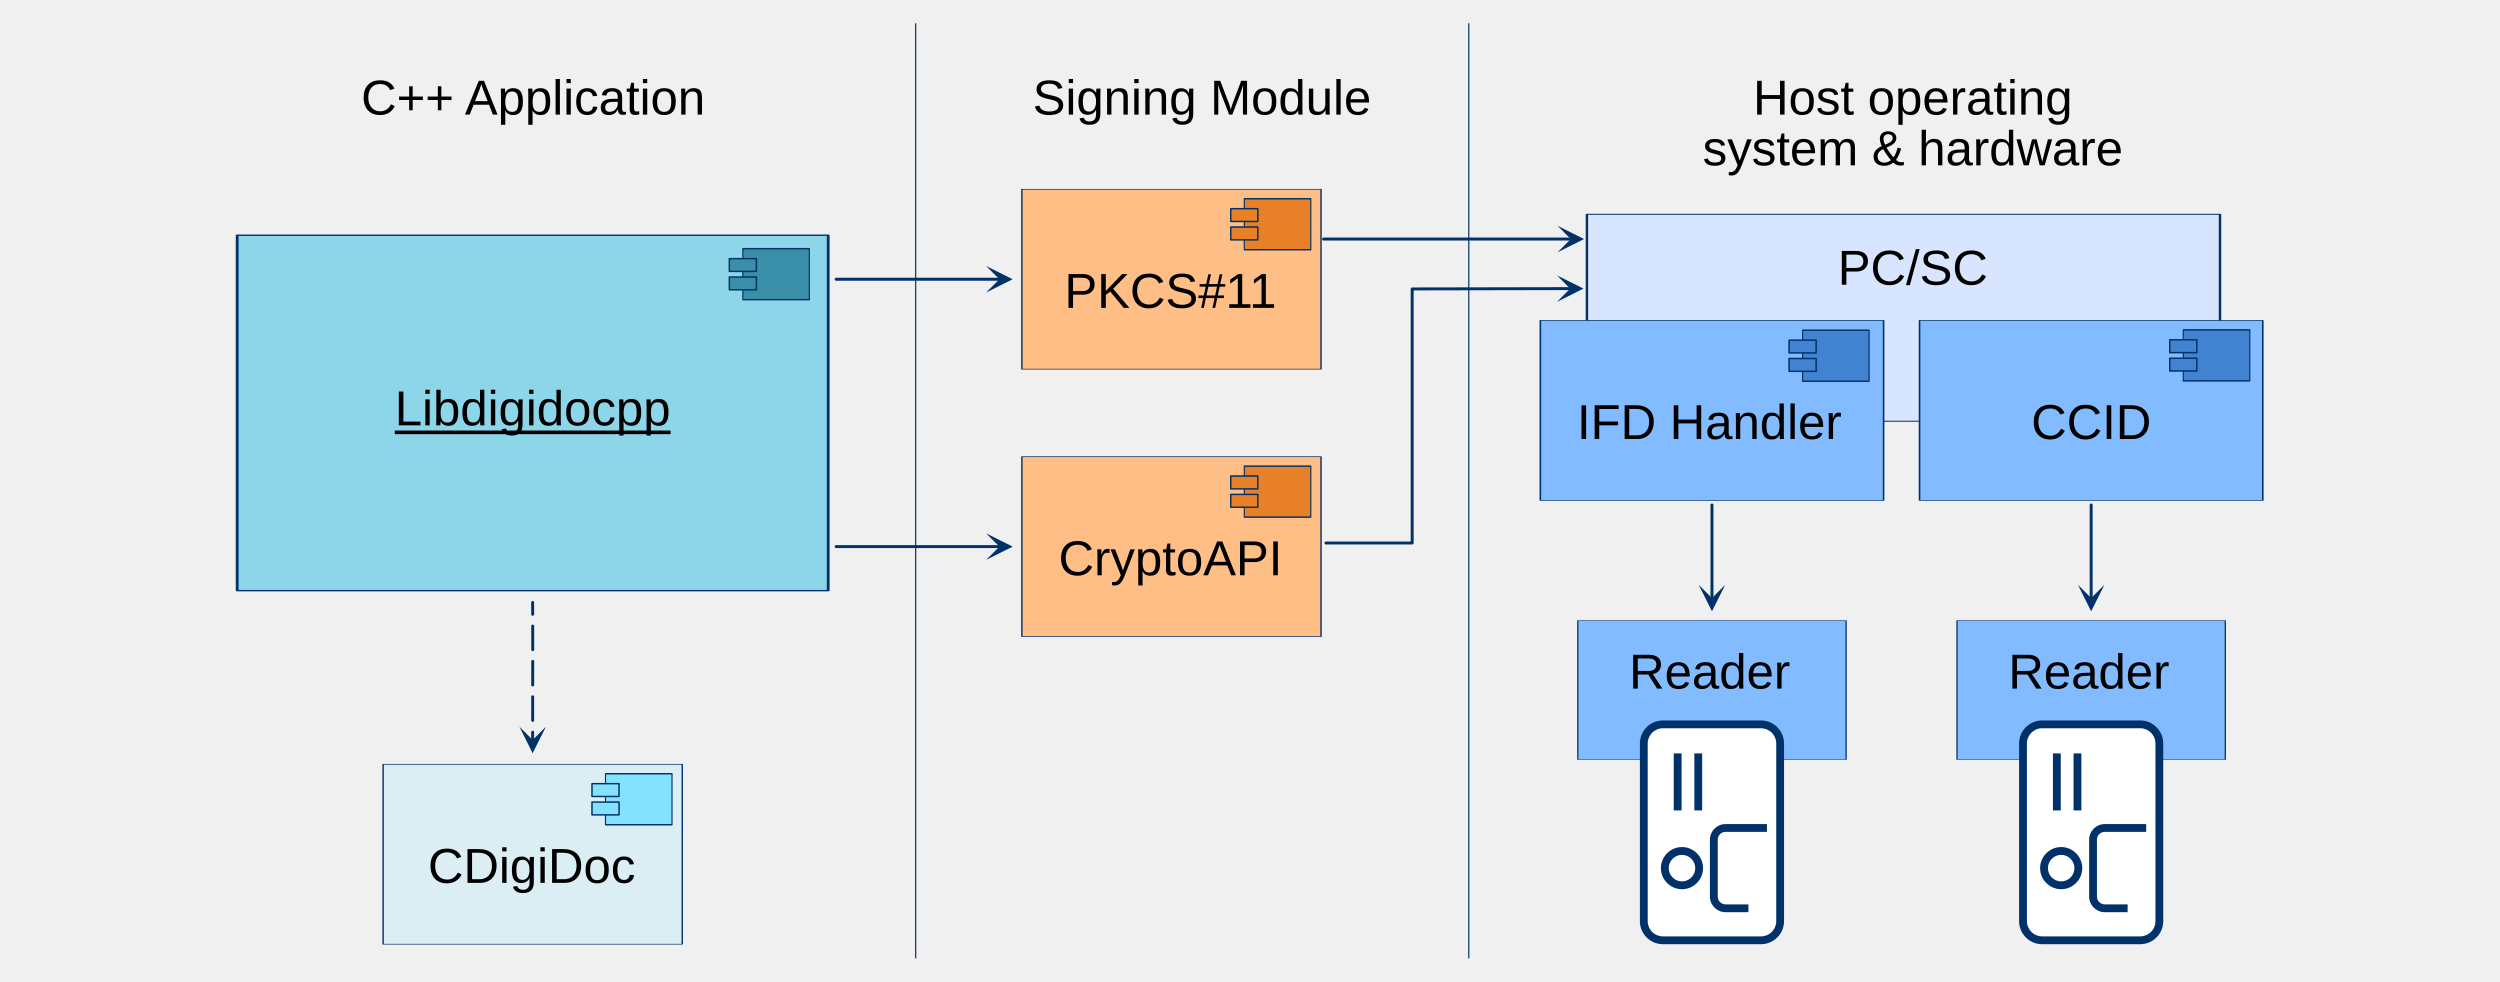
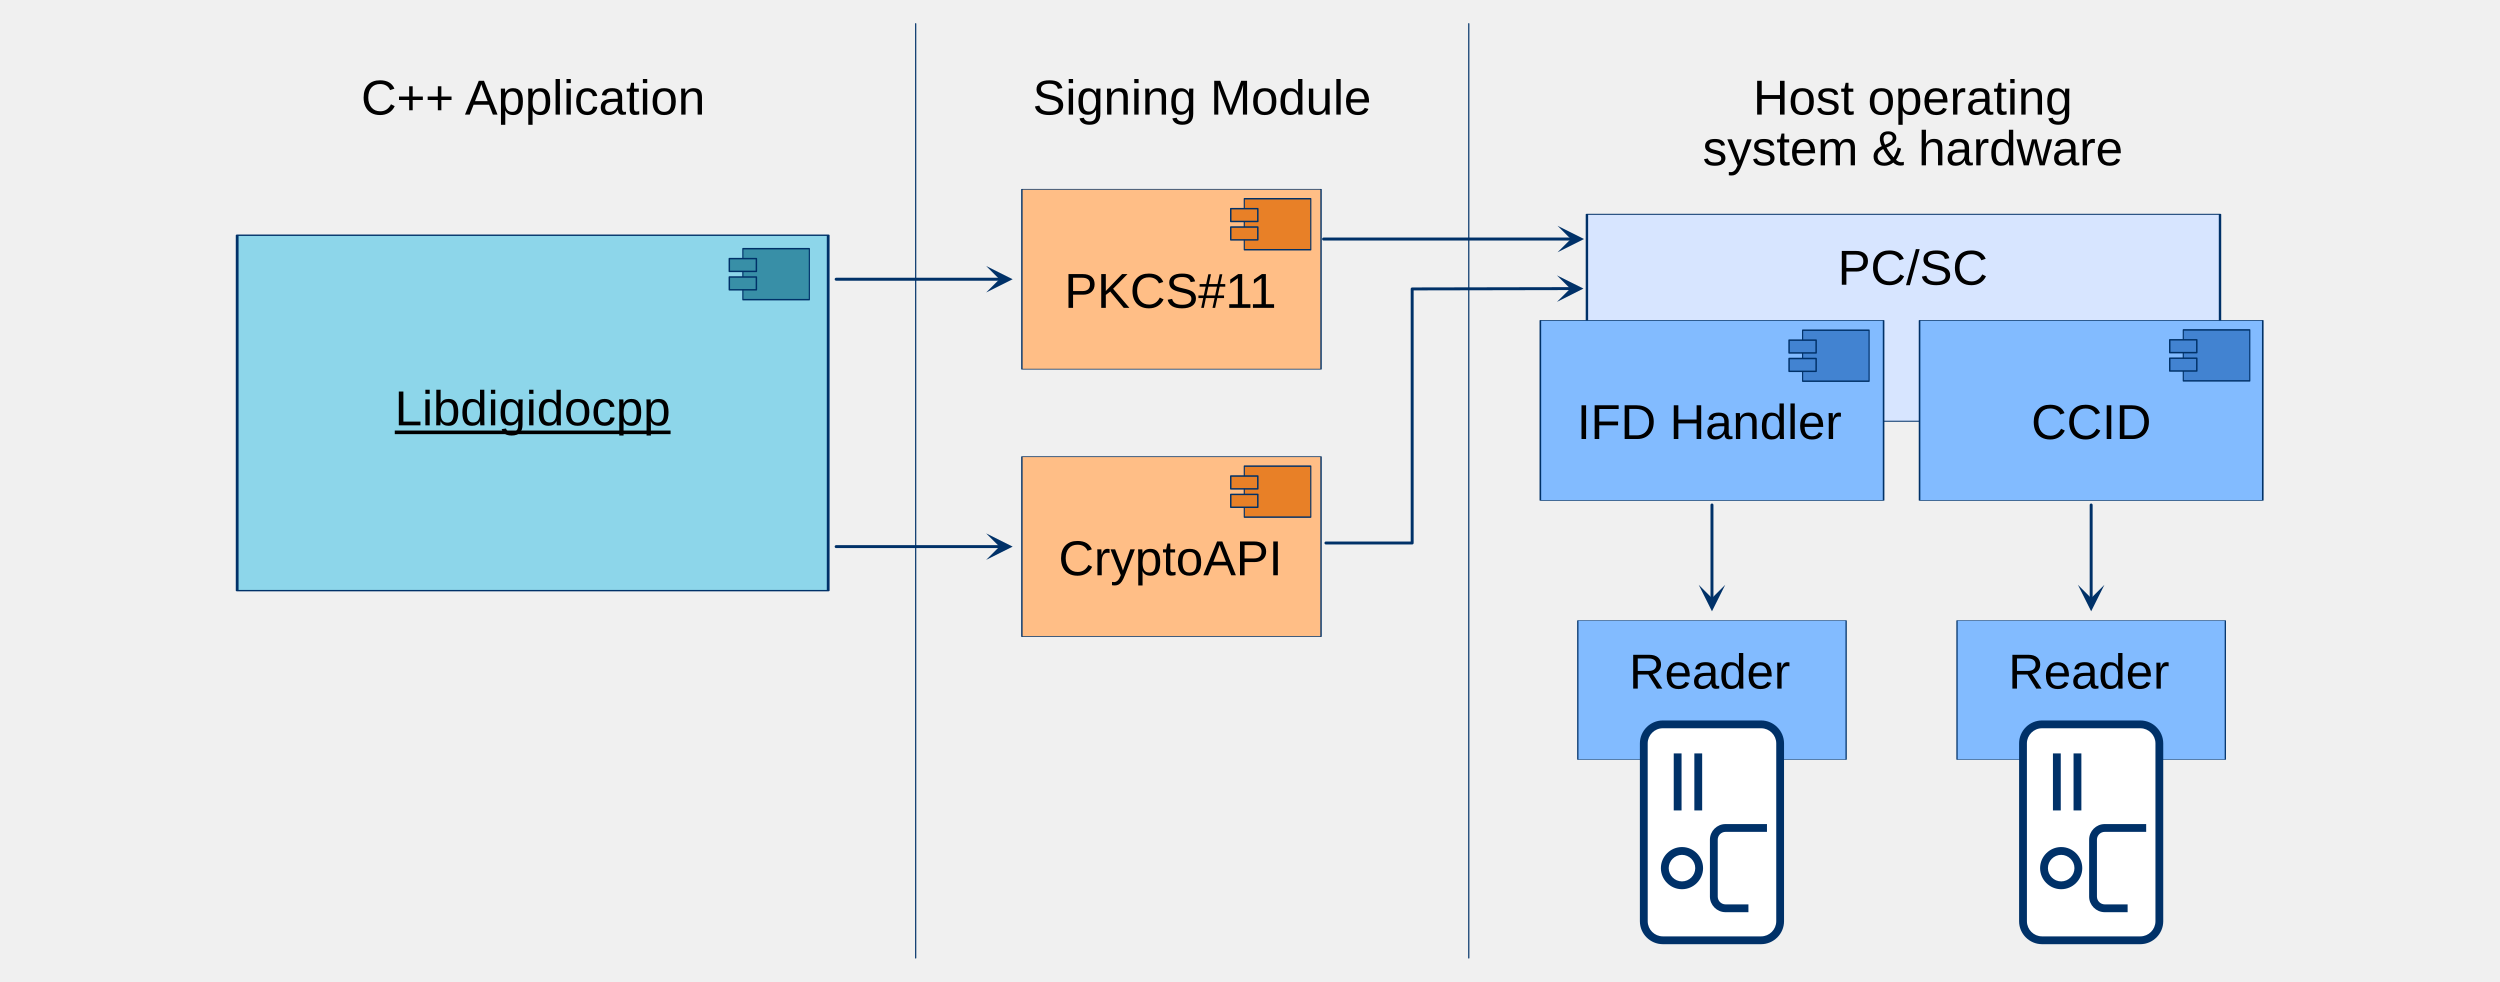
<svg xmlns="http://www.w3.org/2000/svg" width="578" height="227" viewBox="0 0 11575 5552" version="1.1" xml:space="preserve" style="fill-rule:evenodd;clip-rule:evenodd;stroke-linecap:round;stroke-linejoin:round;stroke-miterlimit:1.5;">
  <g transform="matrix(1,0,0,1,-21.1987,-13074.2)">
    <g id="Components-used-in-Libdigidocpp-implementation-when-signing-with-smart-card" transform="matrix(0.907407,0,0,0.435185,-35269.9,13074.2)">
      <rect x="38892.2" y="0" width="12755.9" height="12755.9" style="fill:none;" />
      <g transform="matrix(1.10204,0,0,2.29787,-4551.63,-6715.42)">
        <g>
          <g transform="matrix(1.09214,0,0,0.459948,37781.7,-3267.5)">
            <rect x="8544.99" y="16092.8" width="3277.92" height="2544.05" style="fill:rgb(215,229,255);stroke:rgb(0,49,104);stroke-width:12.5px;" />
          </g>
          <g transform="matrix(0.3353,0,0,0.3353,41503.9,1918.64)">
            <text x="20962.2px" y="7795.58px" style="font-family:'ArialMT', 'Arial', sans-serif;font-size:828.263px;">PC/SC</text>
          </g>
        </g>
        <g transform="matrix(1,0,0,1,-43.0216,-639.131)">
          <g>
            <g transform="matrix(1.2626,0,0,0.637659,37454.3,-5459.35)">
              <rect x="1639.71" y="16233.1" width="2646.96" height="3151.46" style="fill:rgb(141,214,234);stroke:rgb(0,49,104);stroke-width:12.5px;" />
            </g>
            <g transform="matrix(1,0,0,1,-2231.81,1562.27)">
              <g transform="matrix(0.78665,0,0,1,40096.7,-13078.6)">
                <rect x="5744.89" y="16484.2" width="477.975" height="288.311" style="fill:rgb(56,143,167);stroke:rgb(0,49,104);stroke-width:8.33px;" />
              </g>
              <g transform="matrix(1,0,0,1,12,0)">
                <g transform="matrix(1,0,0,1,38870.9,-13090.2)">
                  <rect x="5656.48" y="16551.8" width="152.99" height="72.54" style="fill:rgb(56,143,167);stroke:rgb(0,49,104);stroke-width:8.33px;" />
                </g>
                <g transform="matrix(1,0,0,1,38870.9,-12986.2)">
                  <rect x="5656.48" y="16551.8" width="152.99" height="72.54" style="fill:rgb(56,143,167);stroke:rgb(0,49,104);stroke-width:8.33px;" />
                </g>
              </g>
            </g>
          </g>
          <g transform="matrix(0.3353,0,0,0.3353,33742.6,3352.94)">
            <text x="19902.2px" y="7795.58px" style="font-family:'ArialMT', 'Arial', sans-serif;font-size:828.263px;">Libdigidocpp</text>
            <rect x="19902.2" y="7883.34" width="4651.3" height="60.664" />
          </g>
        </g>
-         <g transform="matrix(1,0,0,1,348.778,-426.042)">
-           <g>
-             <g transform="matrix(0.639116,0,0,0.322776,38910,2430.78)">
-               <rect x="1639.71" y="16233.1" width="2646.96" height="3151.46" style="fill:rgb(219,238,244);stroke:rgb(0,49,104);stroke-width:12.5px;" />
-             </g>
-             <g transform="matrix(1,0,0,1,-3400.26,4318.24)">
-               <g transform="matrix(0.78665,0,0,1,40096.7,-13078.6)">
-                 <rect x="5744.89" y="16484.2" width="477.975" height="288.311" style="fill:rgb(132,226,255);stroke:rgb(0,49,104);stroke-width:8.33px;" />
-               </g>
-               <g transform="matrix(1,0,0,1,12,0)">
-                 <g transform="matrix(1,0,0,1,38870.9,-13090.2)">
-                   <rect x="5656.48" y="16551.8" width="152.99" height="72.54" style="fill:rgb(132,226,255);stroke:rgb(0,49,104);stroke-width:8.33px;" />
-                 </g>
-                 <g transform="matrix(1,0,0,1,38870.9,-12986.2)">
-                   <rect x="5656.48" y="16551.8" width="152.99" height="72.54" style="fill:rgb(132,226,255);stroke:rgb(0,49,104);stroke-width:8.33px;" />
-                 </g>
-               </g>
-             </g>
-           </g>
-           <g transform="matrix(0.3353,0,0,0.3353,33345.2,5727.07)">
-             <text x="20478.9px" y="7795.58px" style="font-family:'ArialMT', 'Arial', sans-serif;font-size:828.263px;">CDigiDoc</text>
-           </g>
-         </g>
-         <g transform="matrix(1,0,0,1,5237.96,-2446.47)">
-           <g transform="matrix(1,-0,-0,1,34183.3,5368.93)">
-             <path d="M1806.22,4109.4L1730.99,4259.28L1656.22,4109.17L1731.1,4184.28L1806.22,4109.4Z" style="fill:rgb(0,49,104);" />
-             <path d="M1730.99,3406.88C1732.13,3406.31 1731.4,3976.09 1731.1,4184.28" style="fill:none;stroke:rgb(0,49,104);stroke-width:16.67px;stroke-dasharray:66.67,66.67,66.67,0;" />
-           </g>
-         </g>
        <g transform="matrix(1,0,0,1,0,770.326)">
          <g>
            <g transform="matrix(0.639116,0,0,0.322776,42870.9,-505.115)">
              <rect x="1639.71" y="16233.1" width="2646.96" height="3151.46" style="fill:rgb(255,190,134);stroke:rgb(0,49,104);stroke-width:12.5px;" />
            </g>
            <g transform="matrix(1,0,0,1,560.617,1382.35)">
              <g transform="matrix(0.78665,0,0,1,40096.7,-13078.6)">
                <rect x="5744.89" y="16484.2" width="477.975" height="288.311" style="fill:rgb(232,128,39);stroke:rgb(0,49,104);stroke-width:8.33px;" />
              </g>
              <g transform="matrix(1,0,0,1,12,0)">
                <g transform="matrix(1,0,0,1,38870.9,-13090.2)">
                  <rect x="5656.48" y="16551.8" width="152.99" height="72.54" style="fill:rgb(232,128,39);stroke:rgb(0,49,104);stroke-width:8.33px;" />
                </g>
                <g transform="matrix(1,0,0,1,38870.9,-12986.2)">
                  <rect x="5656.48" y="16551.8" width="152.99" height="72.54" style="fill:rgb(232,128,39);stroke:rgb(0,49,104);stroke-width:8.33px;" />
                </g>
              </g>
            </g>
          </g>
          <g transform="matrix(0.3353,0,0,0.3353,37306.1,2791.17)">
            <text x="20340.6px" y="7795.58px" style="font-family:'ArialMT', 'Arial', sans-serif;font-size:828.263px;">CryptoAPI</text>
          </g>
        </g>
        <g>
          <g transform="matrix(0.733251,0,0,0.322776,45648.4,-505.115)">
            <rect x="1639.71" y="16233.1" width="2646.96" height="3151.46" style="fill:rgb(130,187,255);stroke:rgb(0,49,104);stroke-width:12.5px;" />
          </g>
          <g transform="matrix(1,0,0,1,3717.77,1384.05)">
            <g transform="matrix(0.78665,0,0,1,40096.7,-13078.6)">
              <rect x="5744.89" y="16484.2" width="477.975" height="288.311" style="fill:rgb(66,131,209);stroke:rgb(0,49,104);stroke-width:8.33px;" />
            </g>
            <g transform="matrix(1,0,0,1,12,0)">
              <g transform="matrix(1,0,0,1,38870.9,-13090.2)">
                <rect x="5656.48" y="16551.8" width="152.99" height="72.54" style="fill:rgb(66,131,209);stroke:rgb(0,49,104);stroke-width:8.33px;" />
              </g>
              <g transform="matrix(1,0,0,1,38870.9,-12986.2)">
                <rect x="5656.48" y="16551.8" width="152.99" height="72.54" style="fill:rgb(66,131,209);stroke:rgb(0,49,104);stroke-width:8.33px;" />
              </g>
            </g>
          </g>
        </g>
        <g transform="matrix(0.573224,0,0,0.249175,46122.6,2386.95)">
          <rect x="1639.71" y="16233.1" width="2646.96" height="3151.46" style="fill:rgb(130,187,255);stroke:rgb(0,49,104);stroke-width:12.5px;" />
        </g>
        <g transform="matrix(0.573224,0,0,0.249175,48266.8,2386.95)">
          <rect x="1639.71" y="16233.1" width="2646.96" height="3151.46" style="fill:rgb(130,187,255);stroke:rgb(0,49,104);stroke-width:12.5px;" />
        </g>
        <g transform="matrix(1,0,0,1,-5.96114,0)">
          <g transform="matrix(0.733251,0,0,0.322776,47798.6,-505.115)">
            <rect x="1639.71" y="16233.1" width="2646.96" height="3151.46" style="fill:rgb(130,187,255);stroke:rgb(0,49,104);stroke-width:12.5px;" />
          </g>
          <g transform="matrix(1,0,0,1,5876.32,1382.35)">
            <g transform="matrix(0.78665,0,0,1,40096.7,-13078.6)">
              <rect x="5744.89" y="16484.2" width="477.975" height="288.311" style="fill:rgb(66,131,209);stroke:rgb(0,49,104);stroke-width:8.33px;" />
            </g>
            <g transform="matrix(1,0,0,1,12,0)">
              <g transform="matrix(1,0,0,1,38870.9,-13090.2)">
                <rect x="5656.48" y="16551.8" width="152.99" height="72.54" style="fill:rgb(66,131,209);stroke:rgb(0,49,104);stroke-width:8.33px;" />
              </g>
              <g transform="matrix(1,0,0,1,38870.9,-12986.2)">
                <rect x="5656.48" y="16551.8" width="152.99" height="72.54" style="fill:rgb(66,131,209);stroke:rgb(0,49,104);stroke-width:8.33px;" />
              </g>
            </g>
          </g>
        </g>
        <g transform="matrix(1,0,0,1,0,-2122.1)">
          <g>
            <g transform="matrix(0.639116,0,0,0.322776,42870.9,875.313)">
              <rect x="1639.71" y="16233.1" width="2646.96" height="3151.46" style="fill:rgb(255,190,134);stroke:rgb(0,49,104);stroke-width:12.5px;" />
            </g>
            <g transform="matrix(1,0,0,1,560.617,2762.77)">
              <g transform="matrix(0.78665,0,0,1,40096.7,-13078.6)">
                <rect x="5744.89" y="16484.2" width="477.975" height="288.311" style="fill:rgb(232,128,39);stroke:rgb(0,49,104);stroke-width:8.33px;" />
              </g>
              <g transform="matrix(1,0,0,1,12,0)">
                <g transform="matrix(1,0,0,1,38870.9,-13090.2)">
                  <rect x="5656.48" y="16551.8" width="152.99" height="72.54" style="fill:rgb(232,128,39);stroke:rgb(0,49,104);stroke-width:8.33px;" />
                </g>
                <g transform="matrix(1,0,0,1,38870.9,-12986.2)">
                  <rect x="5656.48" y="16551.8" width="152.99" height="72.54" style="fill:rgb(232,128,39);stroke:rgb(0,49,104);stroke-width:8.33px;" />
                </g>
              </g>
            </g>
          </g>
          <g transform="matrix(0.3353,0,0,0.3353,37306.1,4171.6)">
            <text x="20439.9px" y="7795.58px" style="font-family:'ArialMT', 'Arial', sans-serif;font-size:828.263px;">PKCS#1<tspan x="23555.2px " y="7795.58px ">1</tspan>
            </text>
          </g>
        </g>
        <g transform="matrix(0.3353,0,0,0.3353,40353.3,2791.17)">
          <text x="19995.5px" y="7795.58px" style="font-family:'ArialMT', 'Arial', sans-serif;font-size:828.263px;">IFD Handler</text>
        </g>
        <g transform="matrix(0.3353,0,0,0.3353,40355.3,4202.35)">
          <text x="20869.6px" y="7795.58px" style="font-family:'ArialMT', 'Arial', sans-serif;font-size:828.263px;">Reader</text>
        </g>
        <g transform="matrix(0.3353,0,0,0.3353,42512.9,2791.17)">
          <text x="21215.6px" y="7795.58px" style="font-family:'ArialMT', 'Arial', sans-serif;font-size:828.263px;">CCID</text>
        </g>
        <g transform="matrix(0.3353,0,0,0.3353,42499.6,4202.35)">
          <text x="20869.6px" y="7795.58px" style="font-family:'ArialMT', 'Arial', sans-serif;font-size:828.263px;">Reader</text>
        </g>
        <g transform="matrix(6.12323e-17,-1,1,6.12323e-17,37082.9,15961.7)">
          <g transform="matrix(4.16667,0,0,4.16667,7700.1,10330.6)">
            <path d="M294,10.08C294,8.954 293.086,8.04 291.96,8.04L11.68,8.04C10.554,8.04 9.64,8.954 9.64,10.08L9.64,185.56C9.64,186.686 10.554,187.6 11.68,187.6L291.96,187.6C293.086,187.6 294,186.686 294,185.56L294,10.08Z" style="fill:white;" />
          </g>
          <g transform="matrix(4.16667,0,0,4.16667,6294.9,6684.23)">
            <path d="M609.81,1070.77L368.33,1070.77C351.286,1070.75 337.266,1056.73 337.25,1039.69L337.25,906.21C337.266,889.166 351.286,875.146 368.33,875.13L609.81,875.13C626.854,875.146 640.874,889.166 640.89,906.21L640.89,1039.69C640.874,1056.73 626.854,1070.75 609.81,1070.77ZM368.33,885.77C357.105,885.781 347.871,895.015 347.86,906.24L347.86,1039.72C347.871,1050.94 357.105,1060.18 368.33,1060.19L609.81,1060.19C621.033,1060.17 630.264,1050.94 630.28,1039.72L630.28,906.21C630.264,894.987 621.033,885.756 609.81,885.74L368.33,885.77Z" style="fill:rgb(0,49,104);fill-rule:nonzero;" />
          </g>
          <g transform="matrix(4.16667,0,0,4.16667,6294.9,6684.23)">
            <path d="M386,1022.43L386,991.35C386.022,982.658 393.168,975.512 401.86,975.49L479.15,975.49C487.838,975.517 494.978,982.662 495,991.35L495,1047.6" style="fill:white;fill-rule:nonzero;" />
          </g>
          <g transform="matrix(4.16667,0,0,4.16667,6294.9,6684.23)">
            <path d="M500.28,1047.6L489.67,1047.6L489.67,991.34C489.665,985.555 484.905,980.795 479.12,980.79L401.83,980.79C396.045,980.795 391.285,985.555 391.28,991.34L391.28,1022.43L380.67,1022.43L380.67,991.34C380.681,979.736 390.226,970.191 401.83,970.18L479.12,970.18C490.724,970.191 500.269,979.736 500.28,991.34L500.28,1047.6Z" style="fill:rgb(0,49,104);fill-rule:nonzero;" />
          </g>
          <g transform="matrix(4.16667,0,0,4.16667,7700.1,10330.6)">
            <circle cx="103.23" cy="57.14" r="23.31" style="fill:white;" />
          </g>
          <g transform="matrix(4.16667,0,0,4.16667,6294.9,6684.23)">
            <path d="M440.47,960.88C424.77,960.88 411.85,947.96 411.85,932.26C411.85,916.56 424.77,903.64 440.47,903.64C456.17,903.64 469.09,916.56 469.09,932.26C469.09,932.263 469.09,932.267 469.09,932.27C469.074,947.963 456.163,960.869 440.47,960.88ZM440.47,914.26C430.595,914.26 422.47,922.385 422.47,932.26C422.47,942.135 430.595,950.26 440.47,950.26C450.345,950.26 458.47,942.135 458.47,932.26C458.47,922.385 450.345,914.26 440.47,914.26Z" style="fill:rgb(0,49,104);fill-rule:nonzero;" />
          </g>
          <g transform="matrix(4.16667,0,0,4.16667,7700.1,10330.6)">
            <rect x="181.52" y="45.95" width="77.39" height="10.61" style="fill:rgb(0,49,104);" />
          </g>
          <g transform="matrix(4.16667,0,0,4.16667,7700.1,10330.6)">
            <rect x="181.52" y="73.92" width="77.39" height="10.61" style="fill:rgb(0,49,104);" />
          </g>
        </g>
        <g transform="matrix(6.12323e-17,-1,1,6.12323e-17,39227.2,15961.7)">
          <g transform="matrix(4.16667,0,0,4.16667,7700.1,10330.6)">
            <path d="M294,10.08C294,8.954 293.086,8.04 291.96,8.04L11.68,8.04C10.554,8.04 9.64,8.954 9.64,10.08L9.64,185.56C9.64,186.686 10.554,187.6 11.68,187.6L291.96,187.6C293.086,187.6 294,186.686 294,185.56L294,10.08Z" style="fill:white;" />
          </g>
          <g transform="matrix(4.16667,0,0,4.16667,6294.9,6684.23)">
            <path d="M609.81,1070.77L368.33,1070.77C351.286,1070.75 337.266,1056.73 337.25,1039.69L337.25,906.21C337.266,889.166 351.286,875.146 368.33,875.13L609.81,875.13C626.854,875.146 640.874,889.166 640.89,906.21L640.89,1039.69C640.874,1056.73 626.854,1070.75 609.81,1070.77ZM368.33,885.77C357.105,885.781 347.871,895.015 347.86,906.24L347.86,1039.72C347.871,1050.94 357.105,1060.18 368.33,1060.19L609.81,1060.19C621.033,1060.17 630.264,1050.94 630.28,1039.72L630.28,906.21C630.264,894.987 621.033,885.756 609.81,885.74L368.33,885.77Z" style="fill:rgb(0,49,104);fill-rule:nonzero;" />
          </g>
          <g transform="matrix(4.16667,0,0,4.16667,6294.9,6684.23)">
            <path d="M386,1022.43L386,991.35C386.022,982.658 393.168,975.512 401.86,975.49L479.15,975.49C487.838,975.517 494.978,982.662 495,991.35L495,1047.6" style="fill:white;fill-rule:nonzero;" />
          </g>
          <g transform="matrix(4.16667,0,0,4.16667,6294.9,6684.23)">
            <path d="M500.28,1047.6L489.67,1047.6L489.67,991.34C489.665,985.555 484.905,980.795 479.12,980.79L401.83,980.79C396.045,980.795 391.285,985.555 391.28,991.34L391.28,1022.43L380.67,1022.43L380.67,991.34C380.681,979.736 390.226,970.191 401.83,970.18L479.12,970.18C490.724,970.191 500.269,979.736 500.28,991.34L500.28,1047.6Z" style="fill:rgb(0,49,104);fill-rule:nonzero;" />
          </g>
          <g transform="matrix(4.16667,0,0,4.16667,7700.1,10330.6)">
            <circle cx="103.23" cy="57.14" r="23.31" style="fill:white;" />
          </g>
          <g transform="matrix(4.16667,0,0,4.16667,6294.9,6684.23)">
            <path d="M440.47,960.88C424.77,960.88 411.85,947.96 411.85,932.26C411.85,916.56 424.77,903.64 440.47,903.64C456.17,903.64 469.09,916.56 469.09,932.26C469.09,932.263 469.09,932.267 469.09,932.27C469.074,947.963 456.163,960.869 440.47,960.88ZM440.47,914.26C430.595,914.26 422.47,922.385 422.47,932.26C422.47,942.135 430.595,950.26 440.47,950.26C450.345,950.26 458.47,942.135 458.47,932.26C458.47,922.385 450.345,914.26 440.47,914.26Z" style="fill:rgb(0,49,104);fill-rule:nonzero;" />
          </g>
          <g transform="matrix(4.16667,0,0,4.16667,7700.1,10330.6)">
            <rect x="181.52" y="45.95" width="77.39" height="10.61" style="fill:rgb(0,49,104);" />
          </g>
          <g transform="matrix(4.16667,0,0,4.16667,7700.1,10330.6)">
            <rect x="181.52" y="73.92" width="77.39" height="10.61" style="fill:rgb(0,49,104);" />
          </g>
        </g>
        <g transform="matrix(0.3353,0,0,0.3353,41503.9,956.526)">
          <text x="19534.4px" y="7795.58px" style="font-family:'ArialMT', 'Arial', sans-serif;font-size:828.263px;">Host operating</text>
          <text x="18683.5px" y="8650.94px" style="font-family:'ArialMT', 'Arial', sans-serif;font-size:828.263px;">system &amp; hardware</text>
        </g>
        <g transform="matrix(0.3353,0,0,0.3353,37484.3,956.526)">
          <text x="19373px" y="7795.58px" style="font-family:'ArialMT', 'Arial', sans-serif;font-size:828.263px;">Signing Module</text>
        </g>
        <g transform="matrix(0.3353,0,0,0.3353,33702.2,956.526)">
          <text x="19326.9px" y="7795.58px" style="font-family:'ArialMT', 'Arial', sans-serif;font-size:828.263px;">C++ <tspan x="21076.9px 21629.3px " y="7795.58px 7795.58px ">Ap</tspan>plication</text>
        </g>
        <g transform="matrix(1,0,0,1,0,30.7204)">
          <g transform="matrix(1,0,0,1,38871,-13221.1)">
            <g transform="matrix(1,-0,-0,1,550.253,16112.8)">
              <path d="M4295.49,1504.03L4445.49,1579.03L4295.49,1654.03L4370.49,1579.03L4295.49,1504.03Z" style="fill:rgb(0,49,104);" />
              <path d="M3447.34,1579.03L4370.49,1579.03" style="fill:none;stroke:rgb(0,49,104);stroke-width:16.67px;" />
            </g>
          </g>
          <g transform="matrix(1,0,0,1,38871,-11709.1)">
            <g transform="matrix(1,-0,-0,1,550.253,14600.8)">
              <path d="M4295.49,3016.03L4445.49,3091.03L4295.49,3166.03L4370.49,3091.03L4295.49,3016.03Z" style="fill:rgb(0,49,104);" />
              <path d="M3447.34,3091.03L4370.49,3091.03" style="fill:none;stroke:rgb(0,49,104);stroke-width:16.67px;" />
            </g>
          </g>
        </g>
        <g transform="matrix(1,0,0,1,38871,-13281.1)">
          <g transform="matrix(1,-0,-0,1,550.253,16203.6)">
            <path d="M7526.45,1276.63L7676.45,1351.63L7526.45,1426.63L7601.45,1351.63L7526.45,1276.63Z" style="fill:rgb(0,49,104);" />
            <path d="M6203.5,1351.63L7601.45,1351.63" style="fill:none;stroke:rgb(0,49,104);stroke-width:16.67px;" />
          </g>
        </g>
        <g transform="matrix(1,0,0,1,41077.1,-13074.2)">
          <g transform="matrix(1,-0,-0,1,-1655.84,15996.7)">
            <path d="M10619.1,3306.79L10544.1,3456.79L10469.1,3306.79L10544.1,3381.79L10619.1,3306.79Z" style="fill:rgb(0,49,104);" />
            <path d="M10544.1,2855.52L10544.1,3381.79" style="fill:none;stroke:rgb(0,49,104);stroke-width:16.67px;" />
          </g>
        </g>
        <g transform="matrix(1,0,0,1,38932.9,-13074.2)">
          <g transform="matrix(1,-0,-0,1,488.415,15996.7)">
            <path d="M8474.84,3306.79L8399.84,3456.79L8324.84,3306.79L8399.84,3381.79L8474.84,3306.79Z" style="fill:rgb(0,49,104);" />
            <path d="M8399.84,2855.52L8399.84,3381.79" style="fill:none;stroke:rgb(0,49,104);stroke-width:16.67px;" />
          </g>
        </g>
        <g transform="matrix(1,0,0,1,38871,-13074.2)">
          <g transform="matrix(1,-0,-0,1,550.253,15996.7)">
            <path d="M7523.06,1557.07L7673.22,1631.77L7523.37,1707.07L7598.22,1631.92L7523.06,1557.07Z" style="fill:rgb(0,49,104);" />
            <path d="M6216.95,3070.39L6704.61,3070.39L6704.61,1633.76C6704.61,1633.76 7370.83,1632.39 7598.22,1631.92" style="fill:none;stroke:rgb(0,49,104);stroke-width:16.67px;" />
          </g>
        </g>
        <g transform="matrix(0.81272,0,0,0.81272,39703.9,-9558.56)">
          <path d="M4447.4,15522.1L4447.4,22022.4" style="fill:none;stroke:rgb(0,49,104);stroke-width:8.33px;" />
        </g>
        <g transform="matrix(0.81272,0,0,0.81272,42831.5,-9558.56)">
          <path d="M4447.4,15522.1L4447.4,22022.4" style="fill:none;stroke:rgb(0,49,104);stroke-width:8.33px;" />
        </g>
      </g>
    </g>
  </g>
</svg>
